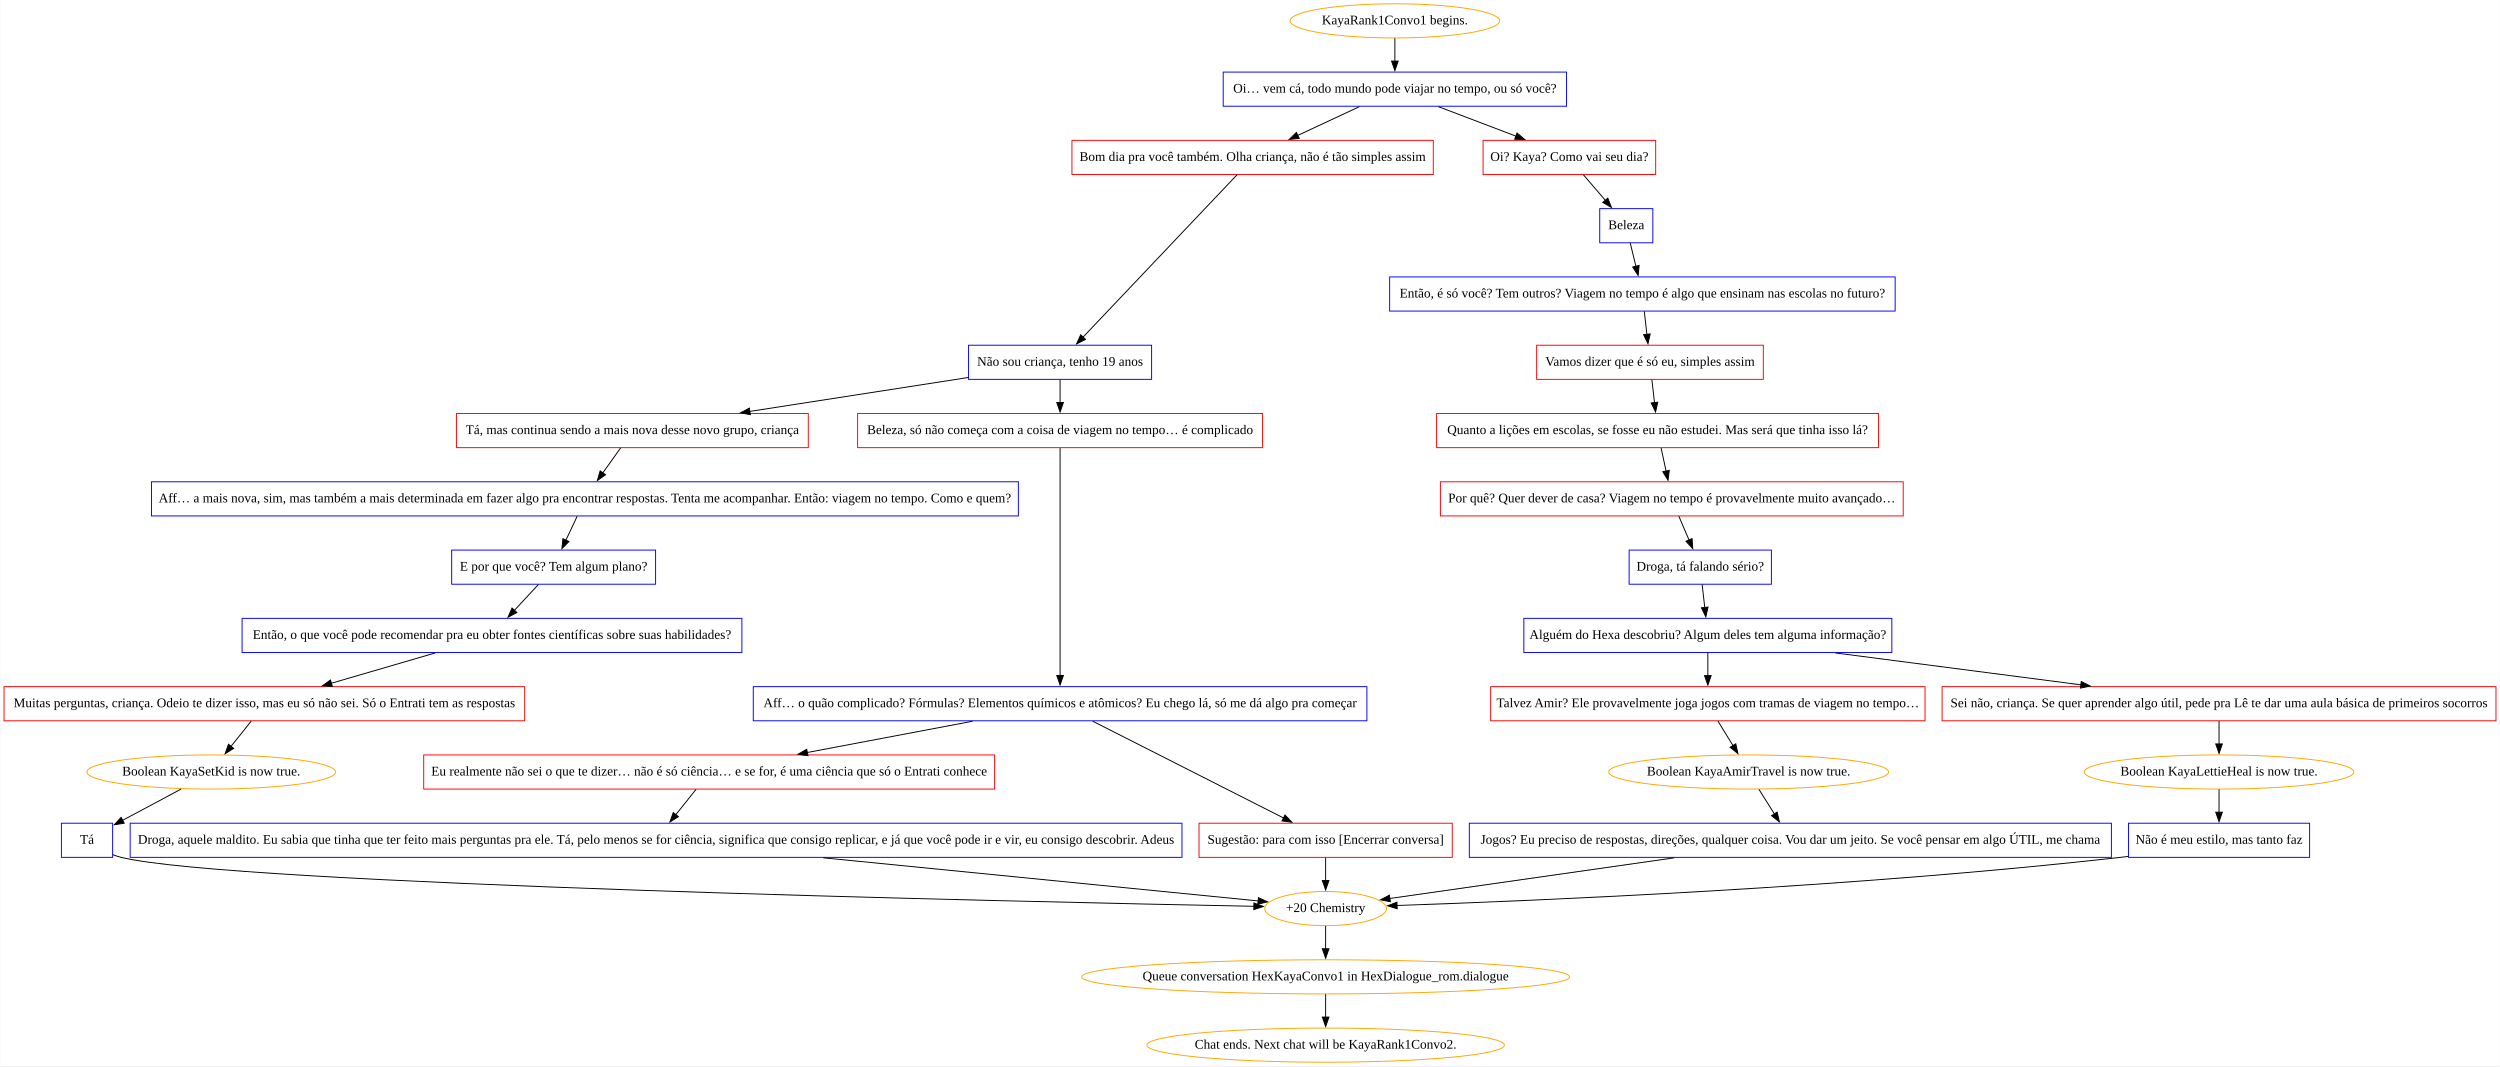
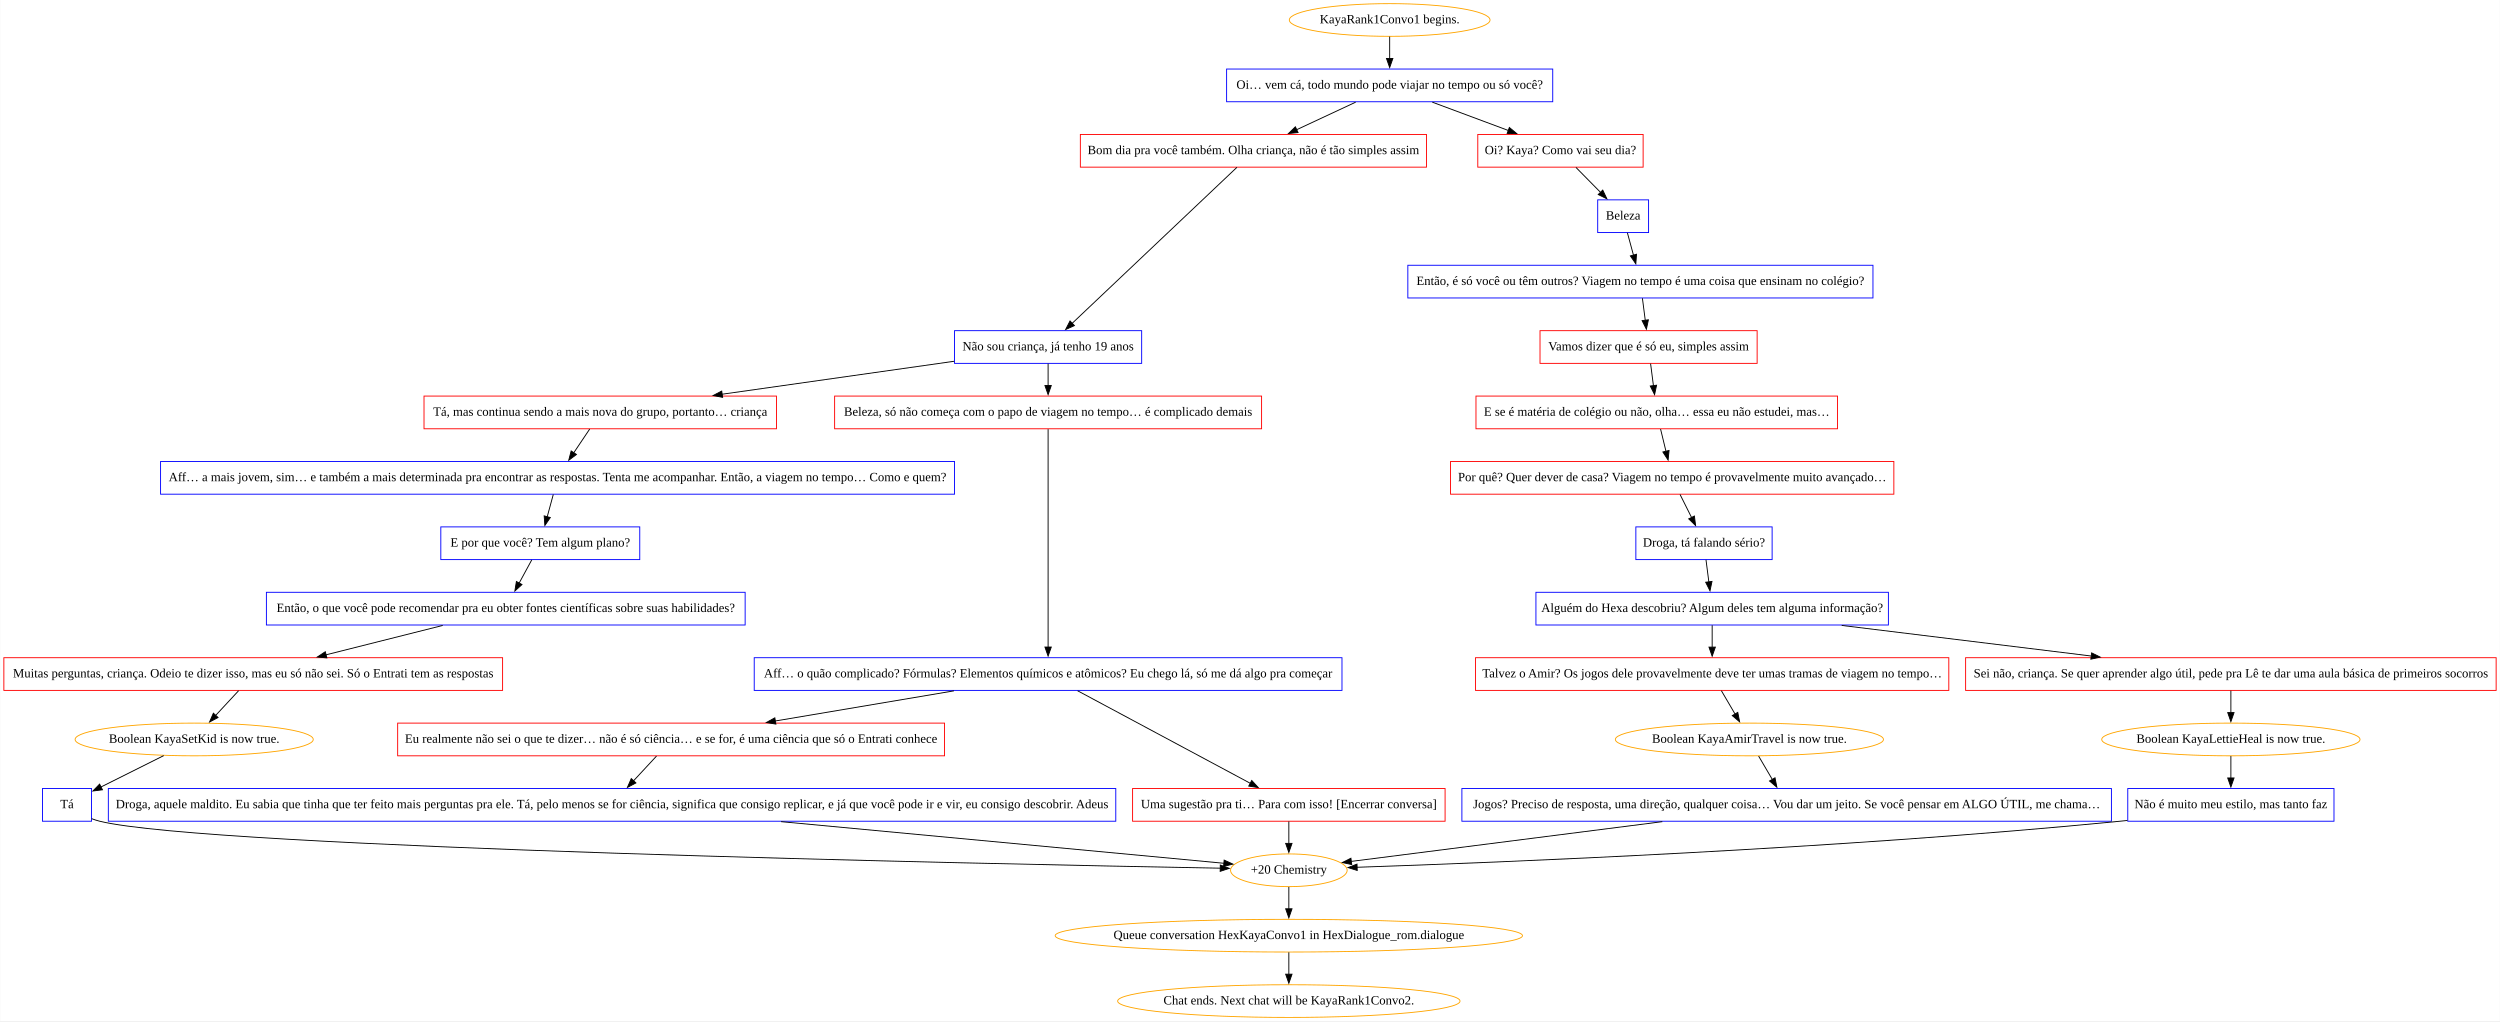
- <svg xmlns="http://www.w3.org/2000/svg" width="2636pt" height="1124pt" viewBox="0.00 0.00 2635.50 1124.00">
+ <svg xmlns="http://www.w3.org/2000/svg" width="2752pt" height="1124pt" viewBox="0.00 0.00 2751.50 1124.00">
  <g id="graph0" class="graph" transform="scale(1 1) rotate(0) translate(4 1120)">
-     <polygon fill="white" stroke="none" points="-4,4 -4,-1120 2631.5,-1120 2631.5,4 -4,4" />
+     <polygon fill="white" stroke="none" points="-4,4 -4,-1120 2747.5,-1120 2747.5,4 -4,4" />
    <g id="node1" class="node">
-       <ellipse fill="none" stroke="orange" cx="1466.5" cy="-1098" rx="110.48" ry="18" />
-       <text text-anchor="middle" x="1466.5" y="-1094.3" font-family="Times New Roman,serif" font-size="14.00">KayaRank1Convo1 begins.</text>
+       <ellipse fill="none" stroke="orange" cx="1525.5" cy="-1098" rx="110.48" ry="18" />
+       <text text-anchor="middle" x="1525.5" y="-1094.3" font-family="Times New Roman,serif" font-size="14.00">KayaRank1Convo1 begins.</text>
    </g>
    <g id="node2" class="node">
-       <polygon fill="none" stroke="blue" points="1647.5,-1044 1285.5,-1044 1285.5,-1008 1647.5,-1008 1647.5,-1044" />
-       <text text-anchor="middle" x="1466.5" y="-1022.3" font-family="Times New Roman,serif" font-size="14.00">Oi… vem cá, todo mundo pode viajar no tempo, ou só você?</text>
+       <polygon fill="none" stroke="blue" points="1705,-1044 1346,-1044 1346,-1008 1705,-1008 1705,-1044" />
+       <text text-anchor="middle" x="1525.5" y="-1022.3" font-family="Times New Roman,serif" font-size="14.00">Oi… vem cá, todo mundo pode viajar no tempo ou só você?</text>
    </g>
    <g id="edge1" class="edge">
-       <path fill="none" stroke="black" d="M1466.5,-1079.7C1466.5,-1072.41 1466.5,-1063.73 1466.5,-1055.54" />
-       <polygon fill="black" stroke="black" points="1470,-1055.62 1466.5,-1045.62 1463,-1055.62 1470,-1055.62" />
+       <path fill="none" stroke="black" d="M1525.5,-1079.7C1525.5,-1072.41 1525.5,-1063.73 1525.5,-1055.54" />
+       <polygon fill="black" stroke="black" points="1529,-1055.62 1525.5,-1045.62 1522,-1055.62 1529,-1055.62" />
    </g>
    <g id="node3" class="node">
-       <polygon fill="none" stroke="red" points="1507,-972 1126,-972 1126,-936 1507,-936 1507,-972" />
-       <text text-anchor="middle" x="1316.5" y="-950.3" font-family="Times New Roman,serif" font-size="14.00">Bom dia pra você também. Olha criança, não é tão simples assim</text>
+       <polygon fill="none" stroke="red" points="1566,-972 1185,-972 1185,-936 1566,-936 1566,-972" />
+       <text text-anchor="middle" x="1375.5" y="-950.3" font-family="Times New Roman,serif" font-size="14.00">Bom dia pra você também. Olha criança, não é tão simples assim</text>
    </g>
    <g id="edge2" class="edge">
-       <path fill="none" stroke="black" d="M1429.04,-1007.52C1409.36,-998.34 1385.05,-986.99 1364.06,-977.2" />
-       <polygon fill="black" stroke="black" points="1365.66,-974.08 1355.12,-973.02 1362.7,-980.42 1365.66,-974.08" />
+       <path fill="none" stroke="black" d="M1488.04,-1007.52C1468.36,-998.34 1444.05,-986.99 1423.06,-977.2" />
+       <polygon fill="black" stroke="black" points="1424.66,-974.08 1414.12,-973.02 1421.7,-980.42 1424.66,-974.08" />
    </g>
    <g id="node4" class="node">
-       <polygon fill="none" stroke="red" points="1741.5,-972 1559.5,-972 1559.5,-936 1741.5,-936 1741.5,-972" />
-       <text text-anchor="middle" x="1650.5" y="-950.3" font-family="Times New Roman,serif" font-size="14.00">Oi? Kaya? Como vai seu dia?</text>
+       <polygon fill="none" stroke="red" points="1804.5,-972 1622.5,-972 1622.5,-936 1804.5,-936 1804.5,-972" />
+       <text text-anchor="middle" x="1713.5" y="-950.3" font-family="Times New Roman,serif" font-size="14.00">Oi? Kaya? Como vai seu dia?</text>
    </g>
    <g id="edge3" class="edge">
-       <path fill="none" stroke="black" d="M1512.46,-1007.52C1537.25,-998.08 1568.05,-986.37 1594.26,-976.39" />
-       <polygon fill="black" stroke="black" points="1595.29,-979.75 1603.4,-972.92 1592.81,-973.2 1595.29,-979.75" />
+       <path fill="none" stroke="black" d="M1572.46,-1007.52C1597.79,-998.08 1629.26,-986.37 1656.04,-976.39" />
+       <polygon fill="black" stroke="black" points="1657.25,-979.68 1665.4,-972.91 1654.81,-973.12 1657.25,-979.68" />
    </g>
    <g id="node5" class="node">
-       <polygon fill="none" stroke="blue" points="1210,-756 1017,-756 1017,-720 1210,-720 1210,-756" />
-       <text text-anchor="middle" x="1113.5" y="-734.3" font-family="Times New Roman,serif" font-size="14.00">Não sou criança, tenho 19 anos</text>
+       <polygon fill="none" stroke="blue" points="1252.5,-756 1046.5,-756 1046.5,-720 1252.5,-720 1252.5,-756" />
+       <text text-anchor="middle" x="1149.5" y="-734.3" font-family="Times New Roman,serif" font-size="14.00">Não sou criança, já tenho 19 anos</text>
    </g>
    <g id="edge4" class="edge">
-       <path fill="none" stroke="black" d="M1300.23,-935.85C1264.6,-898.28 1179.5,-808.58 1137.62,-764.43" />
-       <polygon fill="black" stroke="black" points="1140.31,-762.18 1130.89,-757.33 1135.23,-766.99 1140.31,-762.18" />
+       <path fill="none" stroke="black" d="M1357.39,-935.85C1317.55,-898.13 1222.19,-807.83 1175.77,-763.88" />
+       <polygon fill="black" stroke="black" points="1178.47,-761.61 1168.8,-757.27 1173.65,-766.69 1178.47,-761.61" />
    </g>
    <g id="node6" class="node">
-       <polygon fill="none" stroke="blue" points="1738.5,-900 1682.5,-900 1682.5,-864 1738.5,-864 1738.5,-900" />
-       <text text-anchor="middle" x="1710.5" y="-878.3" font-family="Times New Roman,serif" font-size="14.00">Beleza </text>
+       <polygon fill="none" stroke="blue" points="1810.5,-900 1754.5,-900 1754.5,-864 1810.5,-864 1810.5,-900" />
+       <text text-anchor="middle" x="1782.5" y="-878.3" font-family="Times New Roman,serif" font-size="14.00">Beleza </text>
    </g>
    <g id="edge5" class="edge">
-       <path fill="none" stroke="black" d="M1665.33,-935.7C1672.31,-927.56 1680.77,-917.69 1688.47,-908.7" />
-       <polygon fill="black" stroke="black" points="1691,-911.12 1694.85,-901.25 1685.69,-906.57 1691,-911.12" />
+       <path fill="none" stroke="black" d="M1730.56,-935.7C1738.74,-927.39 1748.71,-917.28 1757.72,-908.14" />
+       <polygon fill="black" stroke="black" points="1760.05,-910.76 1764.58,-901.18 1755.06,-905.85 1760.05,-910.76" />
    </g>
    <g id="node7" class="node">
-       <polygon fill="none" stroke="red" points="848,-684 477,-684 477,-648 848,-648 848,-684" />
-       <text text-anchor="middle" x="662.5" y="-662.3" font-family="Times New Roman,serif" font-size="14.00">Tá, mas continua sendo a mais nova desse novo grupo, criança</text>
+       <polygon fill="none" stroke="red" points="850.5,-684 462.5,-684 462.5,-648 850.5,-648 850.5,-684" />
+       <text text-anchor="middle" x="656.5" y="-662.3" font-family="Times New Roman,serif" font-size="14.00">Tá, mas continua sendo a mais nova do grupo, portanto… criança</text>
    </g>
    <g id="edge6" class="edge">
-       <path fill="none" stroke="black" d="M1016.75,-721.98C949.29,-711.51 858.72,-697.46 786.05,-686.18" />
-       <polygon fill="black" stroke="black" points="786.92,-682.77 776.5,-684.69 785.84,-689.69 786.92,-682.77" />
+       <path fill="none" stroke="black" d="M1046.15,-722.33C971.86,-711.78 871.02,-697.46 790.53,-686.03" />
+       <polygon fill="black" stroke="black" points="791.21,-682.59 780.82,-684.65 790.22,-689.52 791.21,-682.59" />
    </g>
    <g id="node8" class="node">
-       <polygon fill="none" stroke="red" points="1327,-684 900,-684 900,-648 1327,-648 1327,-684" />
-       <text text-anchor="middle" x="1113.5" y="-662.3" font-family="Times New Roman,serif" font-size="14.00">Beleza, só não começa com a coisa de viagem no tempo… é complicado</text>
+       <polygon fill="none" stroke="red" points="1384.5,-684 914.5,-684 914.5,-648 1384.5,-648 1384.5,-684" />
+       <text text-anchor="middle" x="1149.5" y="-662.3" font-family="Times New Roman,serif" font-size="14.00">Beleza, só não começa com o papo de viagem no tempo… é complicado demais</text>
    </g>
    <g id="edge7" class="edge">
-       <path fill="none" stroke="black" d="M1113.5,-719.7C1113.5,-712.41 1113.5,-703.73 1113.5,-695.54" />
-       <polygon fill="black" stroke="black" points="1117,-695.62 1113.5,-685.62 1110,-695.62 1117,-695.62" />
+       <path fill="none" stroke="black" d="M1149.5,-719.7C1149.5,-712.41 1149.5,-703.73 1149.5,-695.54" />
+       <polygon fill="black" stroke="black" points="1153,-695.62 1149.5,-685.62 1146,-695.62 1153,-695.62" />
    </g>
    <g id="node9" class="node">
-       <polygon fill="none" stroke="blue" points="1994,-828 1461,-828 1461,-792 1994,-792 1994,-828" />
-       <text text-anchor="middle" x="1727.5" y="-806.3" font-family="Times New Roman,serif" font-size="14.00">Então, é só você? Tem outros? Viagem no tempo é algo que ensinam nas escolas no futuro?</text>
+       <polygon fill="none" stroke="blue" points="2057.5,-828 1545.5,-828 1545.5,-792 2057.5,-792 2057.5,-828" />
+       <text text-anchor="middle" x="1801.5" y="-806.3" font-family="Times New Roman,serif" font-size="14.00">Então, é só você ou têm outros? Viagem no tempo é uma coisa que ensinam no colégio?</text>
    </g>
    <g id="edge8" class="edge">
-       <path fill="none" stroke="black" d="M1714.7,-863.7C1716.49,-856.32 1718.63,-847.52 1720.64,-839.25" />
-       <polygon fill="black" stroke="black" points="1724.03,-840.12 1722.99,-829.58 1717.23,-838.47 1724.03,-840.12" />
+       <path fill="none" stroke="black" d="M1787.2,-863.7C1789.22,-856.24 1791.64,-847.32 1793.91,-838.97" />
+       <polygon fill="black" stroke="black" points="1797.22,-840.13 1796.46,-829.57 1790.46,-838.3 1797.22,-840.13" />
    </g>
    <g id="node10" class="node">
-       <polygon fill="none" stroke="blue" points="1069.5,-612 155.5,-612 155.5,-576 1069.5,-576 1069.5,-612" />
-       <text text-anchor="middle" x="612.5" y="-590.3" font-family="Times New Roman,serif" font-size="14.00">Aff… a mais nova, sim, mas também a mais determinada em fazer algo pra encontrar respostas. Tenta me acompanhar. Então: viagem no tempo. Como e quem?</text>
+       <polygon fill="none" stroke="blue" points="1046.5,-612 172.5,-612 172.5,-576 1046.5,-576 1046.5,-612" />
+       <text text-anchor="middle" x="609.5" y="-590.3" font-family="Times New Roman,serif" font-size="14.00">Aff… a mais jovem, sim… e também a mais determinada pra encontrar as respostas. Tenta me acompanhar. Então, a viagem no tempo… Como e quem?</text>
    </g>
    <g id="edge9" class="edge">
-       <path fill="none" stroke="black" d="M650.14,-647.7C644.45,-639.73 637.57,-630.1 631.26,-621.26" />
-       <polygon fill="black" stroke="black" points="634.26,-619.44 625.6,-613.34 628.56,-623.51 634.26,-619.44" />
+       <path fill="none" stroke="black" d="M644.88,-647.7C639.59,-639.81 633.2,-630.3 627.32,-621.55" />
+       <polygon fill="black" stroke="black" points="630.31,-619.71 621.83,-613.36 624.5,-623.61 630.31,-619.71" />
    </g>
    <g id="node11" class="node">
-       <polygon fill="none" stroke="blue" points="1437,-396 790,-396 790,-360 1437,-360 1437,-396" />
-       <text text-anchor="middle" x="1113.5" y="-374.3" font-family="Times New Roman,serif" font-size="14.00">Aff… o quão complicado? Fórmulas? Elementos químicos e atômicos? Eu chego lá, só me dá algo pra começar</text>
+       <polygon fill="none" stroke="blue" points="1473,-396 826,-396 826,-360 1473,-360 1473,-396" />
+       <text text-anchor="middle" x="1149.5" y="-374.3" font-family="Times New Roman,serif" font-size="14.00">Aff… o quão complicado? Fórmulas? Elementos químicos e atômicos? Eu chego lá, só me dá algo pra começar</text>
    </g>
    <g id="edge10" class="edge">
-       <path fill="none" stroke="black" d="M1113.5,-647.54C1113.5,-599.76 1113.5,-466.51 1113.5,-407.61" />
-       <polygon fill="black" stroke="black" points="1117,-407.75 1113.5,-397.75 1110,-407.75 1117,-407.75" />
+       <path fill="none" stroke="black" d="M1149.5,-647.54C1149.5,-599.76 1149.5,-466.51 1149.5,-407.61" />
+       <polygon fill="black" stroke="black" points="1153,-407.75 1149.5,-397.75 1146,-407.75 1153,-407.75" />
    </g>
    <g id="node12" class="node">
-       <polygon fill="none" stroke="red" points="1855,-756 1616,-756 1616,-720 1855,-720 1855,-756" />
-       <text text-anchor="middle" x="1735.5" y="-734.3" font-family="Times New Roman,serif" font-size="14.00">Vamos dizer que é só eu, simples assim</text>
+       <polygon fill="none" stroke="red" points="1930,-756 1691,-756 1691,-720 1930,-720 1930,-756" />
+       <text text-anchor="middle" x="1810.5" y="-734.3" font-family="Times New Roman,serif" font-size="14.00">Vamos dizer que é só eu, simples assim</text>
    </g>
    <g id="edge11" class="edge">
-       <path fill="none" stroke="black" d="M1729.48,-791.7C1730.31,-784.41 1731.3,-775.73 1732.24,-767.54" />
-       <polygon fill="black" stroke="black" points="1735.72,-767.94 1733.37,-757.61 1728.76,-767.15 1735.72,-767.94" />
+       <path fill="none" stroke="black" d="M1803.72,-791.7C1804.67,-784.32 1805.8,-775.52 1806.87,-767.25" />
+       <polygon fill="black" stroke="black" points="1810.3,-767.97 1808.11,-757.61 1803.36,-767.08 1810.3,-767.97" />
    </g>
    <g id="node13" class="node">
-       <polygon fill="none" stroke="blue" points="687,-540 472,-540 472,-504 687,-504 687,-540" />
-       <text text-anchor="middle" x="579.5" y="-518.3" font-family="Times New Roman,serif" font-size="14.00">E por que você? Tem algum plano?</text>
+       <polygon fill="none" stroke="blue" points="700,-540 481,-540 481,-504 700,-504 700,-540" />
+       <text text-anchor="middle" x="590.5" y="-518.3" font-family="Times New Roman,serif" font-size="14.00">E por que você? Tem algum plano? </text>
    </g>
    <g id="edge12" class="edge">
-       <path fill="none" stroke="black" d="M604.34,-575.7C600.75,-568.07 596.43,-558.92 592.42,-550.4" />
-       <polygon fill="black" stroke="black" points="595.64,-549.03 588.21,-541.47 589.31,-552.01 595.64,-549.03" />
+       <path fill="none" stroke="black" d="M604.8,-575.7C602.78,-568.24 600.36,-559.32 598.09,-550.97" />
+       <polygon fill="black" stroke="black" points="601.54,-550.3 595.54,-541.57 594.78,-552.13 601.54,-550.3" />
    </g>
    <g id="node14" class="node">
-       <polygon fill="none" stroke="red" points="1044.5,-324 442.5,-324 442.5,-288 1044.5,-288 1044.5,-324" />
-       <text text-anchor="middle" x="743.5" y="-302.3" font-family="Times New Roman,serif" font-size="14.00">Eu realmente não sei o que te dizer… não é só ciência… e se for, é uma ciência que só o Entrati conhece</text>
+       <polygon fill="none" stroke="red" points="1035.5,-324 433.5,-324 433.5,-288 1035.5,-288 1035.5,-324" />
+       <text text-anchor="middle" x="734.5" y="-302.3" font-family="Times New Roman,serif" font-size="14.00">Eu realmente não sei o que te dizer… não é só ciência… e se for, é uma ciência que só o Entrati conhece</text>
    </g>
    <g id="edge13" class="edge">
-       <path fill="none" stroke="black" d="M1021.09,-359.52C968.12,-349.5 901.51,-336.89 846.82,-326.55" />
-       <polygon fill="black" stroke="black" points="847.66,-323.14 837.18,-324.72 846.36,-330.02 847.66,-323.14" />
+       <path fill="none" stroke="black" d="M1045.85,-359.52C986.07,-349.43 910.79,-336.74 849.24,-326.35" />
+       <polygon fill="black" stroke="black" points="849.84,-322.91 839.4,-324.69 848.68,-329.81 849.84,-322.91" />
    </g>
    <g id="node15" class="node">
-       <polygon fill="none" stroke="red" points="1527,-252 1260,-252 1260,-216 1527,-216 1527,-252" />
-       <text text-anchor="middle" x="1393.5" y="-230.3" font-family="Times New Roman,serif" font-size="14.00">Sugestão: para com isso [Encerrar conversa]</text>
+       <polygon fill="none" stroke="red" points="1586.5,-252 1242.5,-252 1242.5,-216 1586.5,-216 1586.5,-252" />
+       <text text-anchor="middle" x="1414.5" y="-230.3" font-family="Times New Roman,serif" font-size="14.00">Uma sugestão pra ti… Para com isso! [Encerrar conversa]</text>
    </g>
    <g id="edge14" class="edge">
-       <path fill="none" stroke="black" d="M1147.83,-359.59C1198.56,-333.86 1293.54,-285.69 1349.37,-257.38" />
-       <polygon fill="black" stroke="black" points="1350.64,-260.66 1357.97,-253.02 1347.47,-254.42 1350.64,-260.66" />
+       <path fill="none" stroke="black" d="M1181.99,-359.59C1229.81,-333.97 1319.15,-286.09 1372.08,-257.73" />
+       <polygon fill="black" stroke="black" points="1373.66,-260.86 1380.82,-253.05 1370.35,-254.69 1373.66,-260.86" />
    </g>
    <g id="node16" class="node">
-       <polygon fill="none" stroke="red" points="1976.5,-684 1510.5,-684 1510.5,-648 1976.5,-648 1976.5,-684" />
-       <text text-anchor="middle" x="1743.5" y="-662.3" font-family="Times New Roman,serif" font-size="14.00">Quanto a lições em escolas, se fosse eu não estudei. Mas será que tinha isso lá? </text>
+       <polygon fill="none" stroke="red" points="2018.5,-684 1620.5,-684 1620.5,-648 2018.5,-648 2018.5,-684" />
+       <text text-anchor="middle" x="1819.5" y="-662.3" font-family="Times New Roman,serif" font-size="14.00">E se é matéria de colégio ou não, olha… essa eu não estudei, mas…</text>
    </g>
    <g id="edge15" class="edge">
-       <path fill="none" stroke="black" d="M1737.48,-719.7C1738.31,-712.41 1739.3,-703.73 1740.24,-695.54" />
-       <polygon fill="black" stroke="black" points="1743.72,-695.94 1741.37,-685.61 1736.76,-695.15 1743.72,-695.94" />
+       <path fill="none" stroke="black" d="M1812.72,-719.7C1813.67,-712.32 1814.8,-703.52 1815.87,-695.25" />
+       <polygon fill="black" stroke="black" points="1819.3,-695.97 1817.11,-685.61 1812.36,-695.08 1819.3,-695.97" />
    </g>
    <g id="node17" class="node">
-       <polygon fill="none" stroke="blue" points="778,-468 251,-468 251,-432 778,-432 778,-468" />
-       <text text-anchor="middle" x="514.5" y="-446.3" font-family="Times New Roman,serif" font-size="14.00">Então, o que você pode recomendar pra eu obter fontes científicas sobre suas habilidades?</text>
+       <polygon fill="none" stroke="blue" points="816,-468 289,-468 289,-432 816,-432 816,-468" />
+       <text text-anchor="middle" x="552.5" y="-446.3" font-family="Times New Roman,serif" font-size="14.00">Então, o que você pode recomendar pra eu obter fontes científicas sobre suas habilidades?</text>
    </g>
    <g id="edge16" class="edge">
-       <path fill="none" stroke="black" d="M563.43,-503.7C555.8,-495.47 546.52,-485.48 538.1,-476.42" />
-       <polygon fill="black" stroke="black" points="540.78,-474.16 531.41,-469.21 535.65,-478.92 540.78,-474.16" />
+       <path fill="none" stroke="black" d="M581.11,-503.7C576.92,-495.98 571.89,-486.71 567.22,-478.11" />
+       <polygon fill="black" stroke="black" points="570.35,-476.55 562.51,-469.43 564.2,-479.89 570.35,-476.55" />
    </g>
    <g id="node18" class="node">
-       <polygon fill="none" stroke="blue" points="1242,-252 133,-252 133,-216 1242,-216 1242,-252" />
-       <text text-anchor="middle" x="687.5" y="-230.3" font-family="Times New Roman,serif" font-size="14.00">Droga, aquele maldito. Eu sabia que tinha que ter feito mais perguntas pra ele. Tá, pelo menos se for ciência, significa que consigo replicar, e já que você pode ir e vir, eu consigo descobrir. Adeus</text>
+       <polygon fill="none" stroke="blue" points="1224,-252 115,-252 115,-216 1224,-216 1224,-252" />
+       <text text-anchor="middle" x="669.5" y="-230.3" font-family="Times New Roman,serif" font-size="14.00">Droga, aquele maldito. Eu sabia que tinha que ter feito mais perguntas pra ele. Tá, pelo menos se for ciência, significa que consigo replicar, e já que você pode ir e vir, eu consigo descobrir. Adeus</text>
    </g>
    <g id="edge17" class="edge">
-       <path fill="none" stroke="black" d="M729.66,-287.7C723.21,-279.64 715.42,-269.89 708.29,-260.98" />
-       <polygon fill="black" stroke="black" points="711.11,-258.91 702.13,-253.29 705.64,-263.28 711.11,-258.91" />
+       <path fill="none" stroke="black" d="M718.43,-287.7C710.8,-279.47 701.52,-269.48 693.1,-260.42" />
+       <polygon fill="black" stroke="black" points="695.78,-258.16 686.41,-253.21 690.65,-262.92 695.78,-258.16" />
    </g>
    <g id="node19" class="node">
-       <ellipse fill="none" stroke="orange" cx="1393.5" cy="-162" rx="64.19" ry="18" />
-       <text text-anchor="middle" x="1393.5" y="-158.3" font-family="Times New Roman,serif" font-size="14.00">+20 Chemistry</text>
+       <ellipse fill="none" stroke="orange" cx="1414.5" cy="-162" rx="64.19" ry="18" />
+       <text text-anchor="middle" x="1414.5" y="-158.3" font-family="Times New Roman,serif" font-size="14.00">+20 Chemistry</text>
    </g>
    <g id="edge18" class="edge">
-       <path fill="none" stroke="black" d="M1393.5,-215.7C1393.5,-208.41 1393.5,-199.73 1393.5,-191.54" />
-       <polygon fill="black" stroke="black" points="1397,-191.62 1393.5,-181.62 1390,-191.62 1397,-191.62" />
+       <path fill="none" stroke="black" d="M1414.5,-215.7C1414.5,-208.41 1414.5,-199.73 1414.5,-191.54" />
+       <polygon fill="black" stroke="black" points="1418,-191.62 1414.5,-181.62 1411,-191.62 1418,-191.62" />
    </g>
    <g id="node20" class="node">
-       <polygon fill="none" stroke="red" points="2002.5,-612 1514.5,-612 1514.5,-576 2002.5,-576 2002.5,-612" />
-       <text text-anchor="middle" x="1758.5" y="-590.3" font-family="Times New Roman,serif" font-size="14.00">Por quê? Quer dever de casa? Viagem no tempo é provavelmente muito avançado…</text>
+       <polygon fill="none" stroke="red" points="2080.5,-612 1592.5,-612 1592.5,-576 2080.5,-576 2080.5,-612" />
+       <text text-anchor="middle" x="1836.5" y="-590.3" font-family="Times New Roman,serif" font-size="14.00">Por quê? Quer dever de casa? Viagem no tempo é provavelmente muito avançado…</text>
    </g>
    <g id="edge19" class="edge">
-       <path fill="none" stroke="black" d="M1747.21,-647.7C1748.79,-640.32 1750.67,-631.52 1752.45,-623.25" />
-       <polygon fill="black" stroke="black" points="1755.84,-624.1 1754.52,-613.58 1749,-622.63 1755.84,-624.1" />
+       <path fill="none" stroke="black" d="M1823.7,-647.7C1825.49,-640.32 1827.63,-631.52 1829.64,-623.25" />
+       <polygon fill="black" stroke="black" points="1833.03,-624.12 1831.99,-613.58 1826.23,-622.47 1833.03,-624.12" />
    </g>
    <g id="node21" class="node">
      <polygon fill="none" stroke="red" points="549,-396 0,-396 0,-360 549,-360 549,-396" />
      <text text-anchor="middle" x="274.5" y="-374.3" font-family="Times New Roman,serif" font-size="14.00">Muitas perguntas, criança. Odeio te dizer isso, mas eu só não sei. Só o Entrati tem as respostas</text>
    </g>
    <g id="edge20" class="edge">
-       <path fill="none" stroke="black" d="M454.56,-431.52C421.36,-421.83 379.89,-409.74 345.13,-399.6" />
-       <polygon fill="black" stroke="black" points="346.13,-396.25 335.55,-396.81 344.17,-402.97 346.13,-396.25" />
+       <path fill="none" stroke="black" d="M483.07,-431.52C444.03,-421.69 395.12,-409.37 354.49,-399.14" />
+       <polygon fill="black" stroke="black" points="355.55,-395.8 345,-396.75 353.84,-402.59 355.55,-395.8" />
    </g>
    <g id="edge21" class="edge">
-       <path fill="none" stroke="black" d="M863.83,-215.52C1012,-200.83 1216.12,-180.59 1322.51,-170.04" />
-       <polygon fill="black" stroke="black" points="1322.63,-173.54 1332.24,-169.07 1321.94,-166.58 1322.63,-173.54" />
+       <path fill="none" stroke="black" d="M855.57,-215.52C1013.54,-200.67 1231.78,-180.17 1343.04,-169.71" />
+       <polygon fill="black" stroke="black" points="1343.3,-173.21 1352.93,-168.78 1342.65,-166.24 1343.3,-173.21" />
    </g>
    <g id="node22" class="node">
-       <ellipse fill="none" stroke="orange" cx="1393.5" cy="-90" rx="257.25" ry="18" />
-       <text text-anchor="middle" x="1393.5" y="-86.3" font-family="Times New Roman,serif" font-size="14.00">Queue conversation HexKayaConvo1 in HexDialogue_rom.dialogue</text>
+       <ellipse fill="none" stroke="orange" cx="1414.5" cy="-90" rx="257.25" ry="18" />
+       <text text-anchor="middle" x="1414.5" y="-86.3" font-family="Times New Roman,serif" font-size="14.00">Queue conversation HexKayaConvo1 in HexDialogue_rom.dialogue</text>
    </g>
    <g id="edge22" class="edge">
-       <path fill="none" stroke="black" d="M1393.5,-143.7C1393.5,-136.41 1393.5,-127.73 1393.5,-119.54" />
-       <polygon fill="black" stroke="black" points="1397,-119.62 1393.5,-109.62 1390,-119.62 1397,-119.62" />
+       <path fill="none" stroke="black" d="M1414.5,-143.7C1414.5,-136.41 1414.5,-127.73 1414.5,-119.54" />
+       <polygon fill="black" stroke="black" points="1418,-119.62 1414.5,-109.62 1411,-119.62 1418,-119.62" />
    </g>
    <g id="node23" class="node">
-       <polygon fill="none" stroke="blue" points="1863.5,-540 1713.5,-540 1713.5,-504 1863.5,-504 1863.5,-540" />
-       <text text-anchor="middle" x="1788.5" y="-518.3" font-family="Times New Roman,serif" font-size="14.00">Droga, tá falando sério?</text>
+       <polygon fill="none" stroke="blue" points="1946.5,-540 1796.5,-540 1796.5,-504 1946.5,-504 1946.5,-540" />
+       <text text-anchor="middle" x="1871.5" y="-518.3" font-family="Times New Roman,serif" font-size="14.00">Droga, tá falando sério?</text>
    </g>
    <g id="edge23" class="edge">
-       <path fill="none" stroke="black" d="M1765.92,-575.7C1769.15,-568.15 1773.02,-559.12 1776.64,-550.68" />
-       <polygon fill="black" stroke="black" points="1779.85,-552.07 1780.57,-541.5 1773.42,-549.31 1779.85,-552.07" />
+       <path fill="none" stroke="black" d="M1845.15,-575.7C1848.97,-568.07 1853.54,-558.92 1857.8,-550.4" />
+       <polygon fill="black" stroke="black" points="1860.93,-551.97 1862.27,-541.46 1854.67,-548.84 1860.93,-551.97" />
    </g>
    <g id="node24" class="node">
-       <ellipse fill="none" stroke="orange" cx="218.5" cy="-306" rx="131.08" ry="18" />
-       <text text-anchor="middle" x="218.5" y="-302.3" font-family="Times New Roman,serif" font-size="14.00">Boolean KayaSetKid is now true.</text>
+       <ellipse fill="none" stroke="orange" cx="209.5" cy="-306" rx="131.08" ry="18" />
+       <text text-anchor="middle" x="209.5" y="-302.3" font-family="Times New Roman,serif" font-size="14.00">Boolean KayaSetKid is now true.</text>
    </g>
    <g id="edge24" class="edge">
-       <path fill="none" stroke="black" d="M260.66,-359.7C254.21,-351.64 246.42,-341.89 239.29,-332.98" />
-       <polygon fill="black" stroke="black" points="242.11,-330.91 233.13,-325.29 236.64,-335.28 242.11,-330.91" />
+       <path fill="none" stroke="black" d="M258.43,-359.7C250.8,-351.47 241.52,-341.48 233.1,-332.42" />
+       <polygon fill="black" stroke="black" points="235.78,-330.16 226.41,-325.21 230.65,-334.92 235.78,-330.16" />
    </g>
    <g id="node25" class="node">
-       <ellipse fill="none" stroke="orange" cx="1393.5" cy="-18" rx="188.47" ry="18" />
-       <text text-anchor="middle" x="1393.5" y="-14.3" font-family="Times New Roman,serif" font-size="14.00">Chat ends. Next chat will be KayaRank1Convo2.</text>
+       <ellipse fill="none" stroke="orange" cx="1414.5" cy="-18" rx="188.47" ry="18" />
+       <text text-anchor="middle" x="1414.5" y="-14.3" font-family="Times New Roman,serif" font-size="14.00">Chat ends. Next chat will be KayaRank1Convo2.</text>
    </g>
    <g id="edge25" class="edge">
-       <path fill="none" stroke="black" d="M1393.5,-71.7C1393.5,-64.41 1393.5,-55.73 1393.5,-47.54" />
-       <polygon fill="black" stroke="black" points="1397,-47.62 1393.5,-37.62 1390,-47.62 1397,-47.62" />
+       <path fill="none" stroke="black" d="M1414.5,-71.7C1414.5,-64.41 1414.5,-55.73 1414.5,-47.54" />
+       <polygon fill="black" stroke="black" points="1418,-47.62 1414.5,-37.62 1411,-47.62 1418,-47.62" />
    </g>
    <g id="node26" class="node">
-       <polygon fill="none" stroke="blue" points="1990.5,-468 1602.5,-468 1602.5,-432 1990.5,-432 1990.5,-468" />
-       <text text-anchor="middle" x="1796.5" y="-446.3" font-family="Times New Roman,serif" font-size="14.00">Alguém do Hexa descobriu? Algum deles tem alguma informação?</text>
+       <polygon fill="none" stroke="blue" points="2074.5,-468 1686.5,-468 1686.5,-432 2074.5,-432 2074.5,-468" />
+       <text text-anchor="middle" x="1880.5" y="-446.3" font-family="Times New Roman,serif" font-size="14.00">Alguém do Hexa descobriu? Algum deles tem alguma informação?</text>
    </g>
    <g id="edge26" class="edge">
-       <path fill="none" stroke="black" d="M1790.48,-503.7C1791.31,-496.41 1792.3,-487.73 1793.24,-479.54" />
-       <polygon fill="black" stroke="black" points="1796.72,-479.94 1794.37,-469.61 1789.76,-479.15 1796.72,-479.94" />
+       <path fill="none" stroke="black" d="M1873.72,-503.7C1874.67,-496.32 1875.8,-487.52 1876.87,-479.25" />
+       <polygon fill="black" stroke="black" points="1880.3,-479.97 1878.11,-469.61 1873.36,-479.08 1880.3,-479.97" />
    </g>
    <g id="node27" class="node">
-       <polygon fill="none" stroke="blue" points="114.5,-252 60.5,-252 60.5,-216 114.5,-216 114.5,-252" />
-       <text text-anchor="middle" x="87.5" y="-230.3" font-family="Times New Roman,serif" font-size="14.00">Tá</text>
+       <polygon fill="none" stroke="blue" points="96.5,-252 42.5,-252 42.5,-216 96.5,-216 96.5,-252" />
+       <text text-anchor="middle" x="69.5" y="-230.3" font-family="Times New Roman,serif" font-size="14.00">Tá</text>
    </g>
    <g id="edge27" class="edge">
-       <path fill="none" stroke="black" d="M186.79,-288.05C168.17,-278.11 144.55,-265.48 125.01,-255.04" />
-       <polygon fill="black" stroke="black" points="126.73,-251.99 116.26,-250.37 123.43,-258.17 126.73,-251.99" />
+       <path fill="none" stroke="black" d="M175.97,-288.23C155.11,-277.81 128.26,-264.38 106.75,-253.62" />
+       <polygon fill="black" stroke="black" points="108.53,-250.6 98.02,-249.26 105.39,-256.86 108.53,-250.6" />
    </g>
    <g id="node28" class="node">
-       <polygon fill="none" stroke="red" points="2025.5,-396 1567.5,-396 1567.5,-360 2025.5,-360 2025.5,-396" />
-       <text text-anchor="middle" x="1796.5" y="-374.3" font-family="Times New Roman,serif" font-size="14.00">Talvez Amir? Ele provavelmente joga jogos com tramas de viagem no tempo…</text>
+       <polygon fill="none" stroke="red" points="2141,-396 1620,-396 1620,-360 2141,-360 2141,-396" />
+       <text text-anchor="middle" x="1880.5" y="-374.3" font-family="Times New Roman,serif" font-size="14.00">Talvez o Amir? Os jogos dele provavelmente deve ter umas tramas de viagem no tempo…</text>
    </g>
    <g id="edge28" class="edge">
-       <path fill="none" stroke="black" d="M1796.5,-431.7C1796.5,-424.41 1796.5,-415.73 1796.5,-407.54" />
-       <polygon fill="black" stroke="black" points="1800,-407.62 1796.5,-397.62 1793,-407.62 1800,-407.62" />
+       <path fill="none" stroke="black" d="M1880.5,-431.7C1880.5,-424.41 1880.5,-415.73 1880.5,-407.54" />
+       <polygon fill="black" stroke="black" points="1884,-407.62 1880.5,-397.62 1877,-407.62 1884,-407.62" />
    </g>
    <g id="node29" class="node">
-       <polygon fill="none" stroke="red" points="2627.5,-396 2043.5,-396 2043.5,-360 2627.5,-360 2627.5,-396" />
-       <text text-anchor="middle" x="2335.5" y="-374.3" font-family="Times New Roman,serif" font-size="14.00">Sei não, criança. Se quer aprender algo útil, pede pra Lê te dar uma aula básica de primeiros socorros</text>
+       <polygon fill="none" stroke="red" points="2743.5,-396 2159.5,-396 2159.5,-360 2743.5,-360 2743.5,-396" />
+       <text text-anchor="middle" x="2451.5" y="-374.3" font-family="Times New Roman,serif" font-size="14.00">Sei não, criança. Se quer aprender algo útil, pede pra Lê te dar uma aula básica de primeiros socorros</text>
    </g>
    <g id="edge29" class="edge">
-       <path fill="none" stroke="black" d="M1931.12,-431.52C2009.89,-421.29 2109.37,-408.37 2189.95,-397.9" />
-       <polygon fill="black" stroke="black" points="2190.23,-401.4 2199.69,-396.64 2189.33,-394.45 2190.23,-401.4" />
+       <path fill="none" stroke="black" d="M2023.11,-431.52C2106.73,-421.27 2212.38,-408.31 2297.84,-397.84" />
+       <polygon fill="black" stroke="black" points="2298.22,-401.32 2307.72,-396.63 2297.37,-394.37 2298.22,-401.32" />
    </g>
    <g id="edge30" class="edge">
-       <path fill="none" stroke="black" d="M114.6,-218.83C117.55,-217.71 120.55,-216.73 123.5,-216 239.11,-187.53 1062.33,-169.4 1317.97,-164.4" />
-       <polygon fill="black" stroke="black" points="1317.9,-167.91 1327.83,-164.21 1317.77,-160.91 1317.9,-167.91" />
+       <path fill="none" stroke="black" d="M96.6,-218.83C99.54,-217.7 102.55,-216.73 105.5,-216 225.07,-186.64 1078.85,-169.03 1339.28,-164.3" />
+       <polygon fill="black" stroke="black" points="1339.04,-167.8 1348.98,-164.12 1338.92,-160.8 1339.04,-167.8" />
    </g>
    <g id="node30" class="node">
-       <ellipse fill="none" stroke="orange" cx="1839.5" cy="-306" rx="147.57" ry="18" />
-       <text text-anchor="middle" x="1839.5" y="-302.3" font-family="Times New Roman,serif" font-size="14.00">Boolean KayaAmirTravel is now true.</text>
+       <ellipse fill="none" stroke="orange" cx="1921.5" cy="-306" rx="147.57" ry="18" />
+       <text text-anchor="middle" x="1921.5" y="-302.3" font-family="Times New Roman,serif" font-size="14.00">Boolean KayaAmirTravel is now true.</text>
    </g>
    <g id="edge31" class="edge">
-       <path fill="none" stroke="black" d="M1807.13,-359.7C1811.92,-351.9 1817.69,-342.51 1823.02,-333.83" />
-       <polygon fill="black" stroke="black" points="1825.95,-335.75 1828.2,-325.39 1819.98,-332.08 1825.95,-335.75" />
+       <path fill="none" stroke="black" d="M1890.63,-359.7C1895.2,-351.9 1900.7,-342.51 1905.79,-333.83" />
+       <polygon fill="black" stroke="black" points="1908.68,-335.81 1910.72,-325.41 1902.64,-332.27 1908.68,-335.81" />
    </g>
    <g id="node31" class="node">
-       <ellipse fill="none" stroke="orange" cx="2335.5" cy="-306" rx="142.17" ry="18" />
-       <text text-anchor="middle" x="2335.5" y="-302.3" font-family="Times New Roman,serif" font-size="14.00">Boolean KayaLettieHeal is now true.</text>
+       <ellipse fill="none" stroke="orange" cx="2451.5" cy="-306" rx="142.17" ry="18" />
+       <text text-anchor="middle" x="2451.5" y="-302.3" font-family="Times New Roman,serif" font-size="14.00">Boolean KayaLettieHeal is now true.</text>
    </g>
    <g id="edge32" class="edge">
-       <path fill="none" stroke="black" d="M2335.5,-359.7C2335.5,-352.41 2335.5,-343.73 2335.5,-335.54" />
-       <polygon fill="black" stroke="black" points="2339,-335.62 2335.5,-325.62 2332,-335.62 2339,-335.62" />
+       <path fill="none" stroke="black" d="M2451.5,-359.7C2451.5,-352.41 2451.5,-343.73 2451.5,-335.54" />
+       <polygon fill="black" stroke="black" points="2455,-335.62 2451.5,-325.62 2448,-335.62 2455,-335.62" />
    </g>
    <g id="node32" class="node">
-       <polygon fill="none" stroke="blue" points="2222,-252 1545,-252 1545,-216 2222,-216 2222,-252" />
-       <text text-anchor="middle" x="1883.5" y="-230.3" font-family="Times New Roman,serif" font-size="14.00">Jogos? Eu preciso de respostas, direções, qualquer coisa. Vou dar um jeito. Se você pensar em algo ÚTIL, me chama</text>
+       <polygon fill="none" stroke="blue" points="2320,-252 1605,-252 1605,-216 2320,-216 2320,-252" />
+       <text text-anchor="middle" x="1962.5" y="-230.3" font-family="Times New Roman,serif" font-size="14.00">Jogos? Preciso de resposta, uma direção, qualquer coisa… Vou dar um jeito. Se você pensar em ALGO ÚTIL, me chama…</text>
    </g>
    <g id="edge33" class="edge">
-       <path fill="none" stroke="black" d="M1850.38,-287.7C1855.28,-279.9 1861.18,-270.51 1866.64,-261.83" />
-       <polygon fill="black" stroke="black" points="1869.58,-263.71 1871.94,-253.39 1863.66,-259.99 1869.58,-263.71" />
+       <path fill="none" stroke="black" d="M1931.63,-287.7C1936.2,-279.9 1941.7,-270.51 1946.79,-261.83" />
+       <polygon fill="black" stroke="black" points="1949.68,-263.81 1951.72,-253.41 1943.64,-260.27 1949.68,-263.81" />
    </g>
    <g id="node33" class="node">
-       <polygon fill="none" stroke="blue" points="2431,-252 2240,-252 2240,-216 2431,-216 2431,-252" />
-       <text text-anchor="middle" x="2335.5" y="-230.3" font-family="Times New Roman,serif" font-size="14.00">Não é meu estilo, mas tanto faz</text>
+       <polygon fill="none" stroke="blue" points="2565,-252 2338,-252 2338,-216 2565,-216 2565,-252" />
+       <text text-anchor="middle" x="2451.5" y="-230.3" font-family="Times New Roman,serif" font-size="14.00">Não é muito meu estilo, mas tanto faz</text>
    </g>
    <g id="edge34" class="edge">
-       <path fill="none" stroke="black" d="M2335.5,-287.7C2335.5,-280.41 2335.5,-271.73 2335.5,-263.54" />
-       <polygon fill="black" stroke="black" points="2339,-263.62 2335.5,-253.62 2332,-263.62 2339,-263.62" />
+       <path fill="none" stroke="black" d="M2451.5,-287.7C2451.5,-280.41 2451.5,-271.73 2451.5,-263.54" />
+       <polygon fill="black" stroke="black" points="2455,-263.62 2451.5,-253.62 2448,-263.62 2455,-263.62" />
    </g>
    <g id="edge35" class="edge">
-       <path fill="none" stroke="black" d="M1761.12,-215.52C1666.15,-201.95 1538.06,-183.65 1460.86,-172.62" />
-       <polygon fill="black" stroke="black" points="1461.74,-169.21 1451.35,-171.26 1460.75,-176.14 1461.74,-169.21" />
+       <path fill="none" stroke="black" d="M1825.63,-215.52C1716.67,-201.6 1568.73,-182.7 1483.24,-171.78" />
+       <polygon fill="black" stroke="black" points="1483.73,-168.31 1473.36,-170.52 1482.84,-175.26 1483.73,-168.31" />
    </g>
    <g id="edge36" class="edge">
-       <path fill="none" stroke="black" d="M2239.5,-216.95C2236.81,-216.62 2234.14,-216.3 2231.5,-216 1950.91,-184.27 1615.16,-170.21 1468.37,-165.25" />
-       <polygon fill="black" stroke="black" points="1468.91,-161.77 1458.8,-164.93 1468.68,-168.76 1468.91,-161.77" />
+       <path fill="none" stroke="black" d="M2337.56,-216.83C2334.85,-216.54 2332.16,-216.26 2329.5,-216 2018.4,-185.37 1645.92,-170.54 1489.48,-165.3" />
+       <polygon fill="black" stroke="black" points="1489.77,-161.8 1479.66,-164.97 1489.54,-168.8 1489.77,-161.8" />
    </g>
  </g>
</svg>
